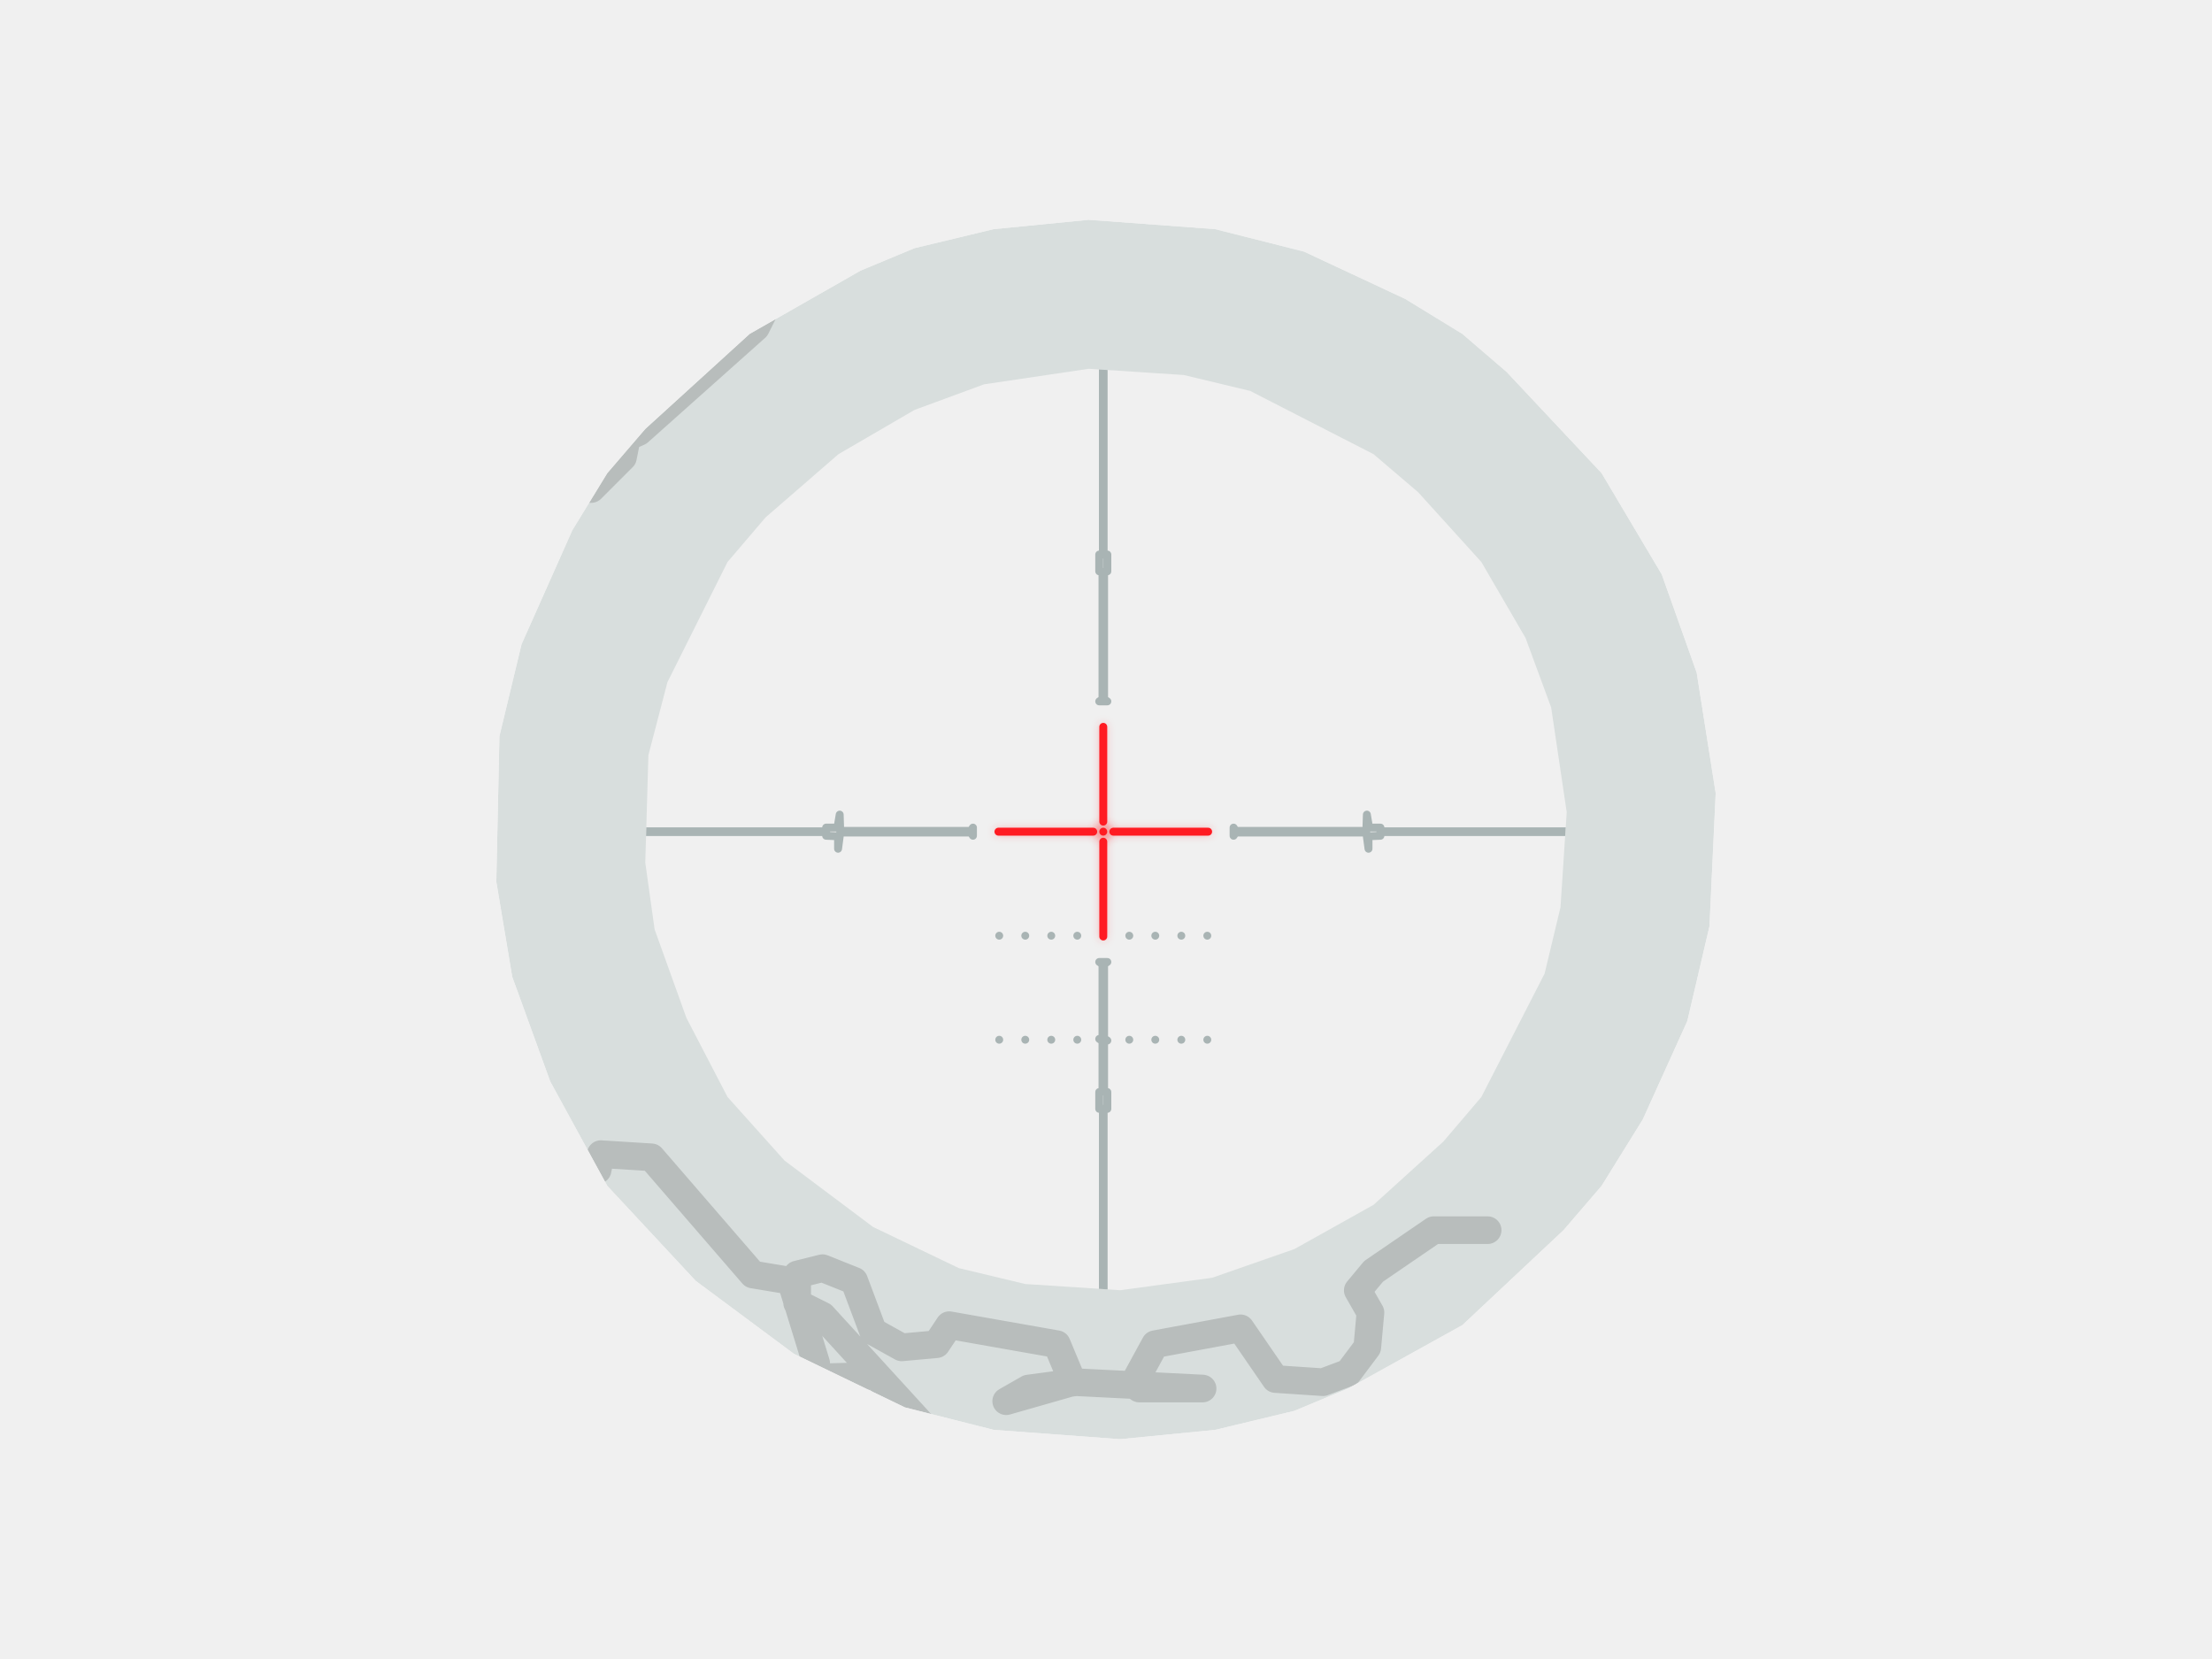
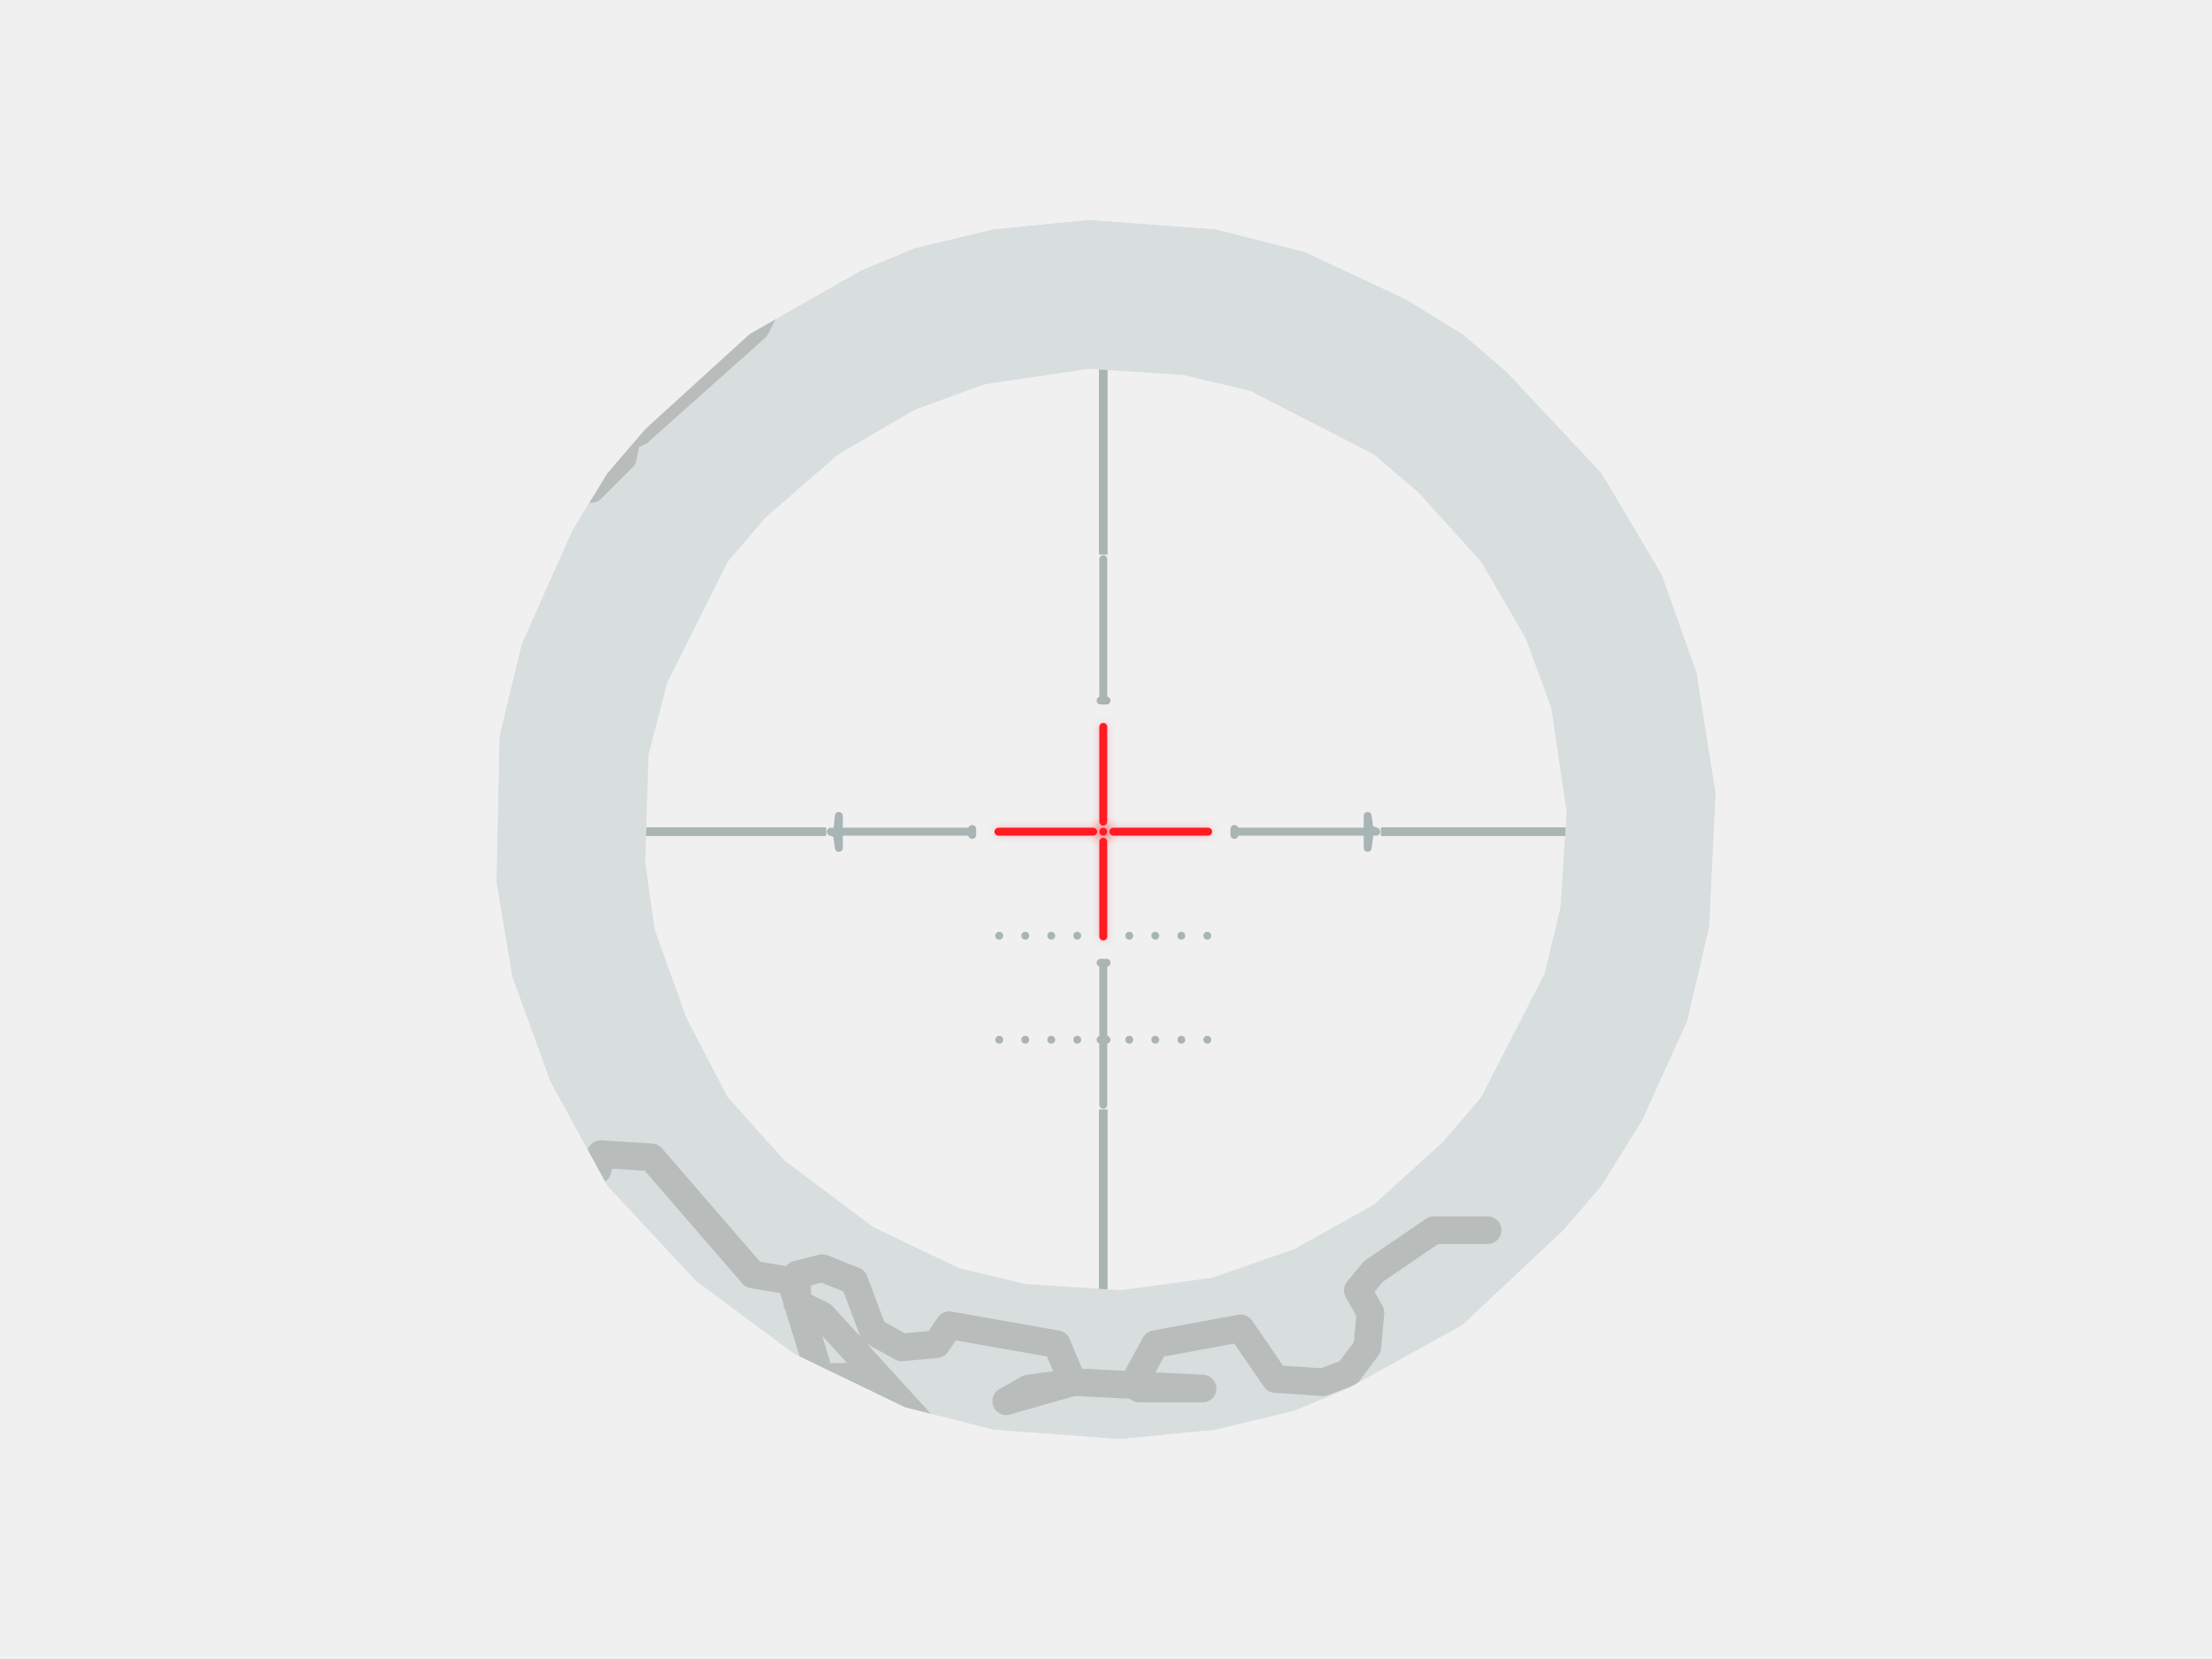
<svg xmlns="http://www.w3.org/2000/svg" viewBox="0 0 64 48">
  <g transform="translate(0 -8.000)">
    <defs>
      <clipPath id="ring-ssds600x">
        <path d="M31.50,14.36 L28.75,14.63 L26.46,15.18 L24.90,15.83 L21.69,17.66 L18.67,20.41 L17.57,21.69 L16.56,23.34 L15.09,26.64 L14.45,29.30 L14.36,33.51 L14.82,36.26 L15.92,39.29 L17.57,42.31 L20.13,45.06 L22.97,47.17 L26.18,48.72 L28.75,49.37 L32.41,49.64 L35.16,49.37 L37.45,48.82 L39.01,48.17 L42.31,46.34 L45.24,43.59 L46.34,42.31 L47.53,40.39 L48.82,37.54 L49.46,34.80 L49.64,30.95 L49.09,27.46 L48.08,24.62 L46.34,21.69 L43.59,18.76 L42.31,17.66 L40.66,16.65 L37.73,15.28 L35.16,14.63Z" />
      </clipPath>
    </defs>
    <g clip-path="url(#ring-ssds600x)">
      <defs>
        <mask id="glass-ssds600x" maskUnits="userSpaceOnUse" x="-64" y="-64" width="192" height="192">
          <rect x="-64" y="-64" width="192" height="192" fill="#fff" />
          <path d="M31.50,18.67 L28.47,19.12 L26.46,19.86 L24.26,21.14 L22.15,22.97 L21.05,24.26 L19.31,27.74 L18.76,29.85 L18.67,32.96 L18.94,34.89 L19.86,37.45 L21.05,39.74 L22.70,41.58 L25.26,43.50 L27.74,44.69 L29.66,45.15 L32.41,45.33 L35.07,44.97 L37.45,44.14 L39.74,42.86 L41.76,41.03 L42.86,39.74 L44.69,36.17 L45.15,34.25 L45.33,31.50 L44.88,28.47 L44.14,26.46 L42.86,24.26 L41.03,22.24 L39.74,21.14 L36.17,19.31 L34.25,18.85Z" fill="#000" />
        </mask>
      </defs>
      <g mask="url(#glass-ssds600x)">
        <path d="M4.74,15.92 L4.74,48.08 L15.83,47.72 L15.92,47.17 L16.83,47.17 L17.29,47.81 L18.67,47.81 L20.59,49.37 L22.97,50.65 L22.88,51.11 L21.69,51.11 L21.05,51.93 L20.32,51.93 L19.95,51.57 L10.42,51.57 L9.87,52.21 L9.96,53.40 L6.48,53.40 L6.48,57.06 L9.96,57.06 L9.87,58.35 L10.42,58.90 L19.95,58.90 L21.05,58.62 L21.69,59.17 L26.55,59.17 L26.36,58.16 L24.99,56.42 L26.64,54.13 L37.36,54.13 L39.01,56.06 L38.92,56.61 L37.36,58.35 L37.36,59.90 L40.39,59.90 L41.39,59.08 L41.67,53.76 L41.39,50.47 L43.41,49.37 L45.24,47.81 L46.62,47.81 L47.07,47.17 L50.01,47.17 L50.10,46.34 L56.70,46.34 L56.79,47.72 L57.80,47.72 L57.89,46.34 L61.46,46.34 L61.55,45.79 L62.10,45.88 L62.10,46.62 L66.50,46.62 L66.50,17.38 L62.10,17.47 L62.10,18.12 L61.55,18.21 L61.46,17.66 L57.89,17.66 L57.80,16.28 L56.79,16.28 L56.70,17.66 L50.10,17.66 L50.01,16.83 L47.07,16.83 L45.24,15.00 L43.32,13.81 L43.23,11.24 L42.95,11.15 L42.95,6.57 L44.33,6.48 L44.33,5.47 L42.95,5.38 L42.95,2.45 L42.49,2.35 L42.49,0.98 L43.04,0.89 L43.04,-4.24 L20.87,-4.24 L20.87,0.89 L21.42,0.98 L21.42,2.35 L20.96,2.45 L20.96,5.38 L19.67,5.47 L19.67,6.48 L20.96,6.57 L20.68,13.72 L18.67,15.00 L16.83,16.83 L15.92,16.83 L15.83,16.28Z" fill="#d8dedd" fill-rule="evenodd" />
        <g transform="translate(3.820 -5.160) scale(0.09164)" fill="none" stroke="#b8bdbc" stroke-width="8.73" stroke-linecap="round" stroke-linejoin="round">
          <path d="M220,206 L214,212 L173,233 L142,268 L172,234 L204,215 L214,213 L197,247 L160,280 L142,288 L150,283 L156,283 L155,288 L145,298 L33,297 L33,513 L137,515 L147,513 L148,508 L164,509 L196,546 L208,548 L216,574 L215,579 L191,578 L164,551 L144,524 L164,552 L189,576 L187,579 L179,579 L184,579 L185,584 L186,579 L195,579 L195,584 L190,588 L198,579 L235,578 L250,595 L249,612 L244,616 L216,614 L240,614 L240,622 L249,612 L250,594 L218,559 L210,555 L210,546 L218,544 L228,548 L234,564 L243,569 L254,568 L258,562 L292,568 L297,580 L276,586 L283,582 L298,580 L338,582 L318,582 L317,579 L323,568 L350,563 L361,579 L376,580 L384,577 L390,569 L391,558 L387,551 L392,545 L411,532 L428,532" />
          <path d="M17,243 L71,243 L72,247 L131,247 L132,252 L143,251" />
          <path d="M72,565 L71,569 L17,569 L68,569" />
        </g>
      </g>
      <defs>
        <clipPath id="lens-ssds600x">
          <path d="M31.50,18.67 L28.47,19.12 L26.46,19.86 L24.26,21.14 L22.15,22.97 L21.05,24.26 L19.31,27.74 L18.76,29.85 L18.67,32.96 L18.94,34.89 L19.86,37.45 L21.05,39.74 L22.70,41.58 L25.26,43.50 L27.74,44.69 L29.66,45.15 L32.41,45.33 L35.07,44.97 L37.45,44.14 L39.74,42.86 L41.76,41.03 L42.86,39.74 L44.69,36.17 L45.15,34.25 L45.33,31.50 L44.88,28.47 L44.14,26.46 L42.86,24.26 L41.03,22.24 L39.74,21.14 L36.17,19.31 L34.25,18.85Z" />
        </clipPath>
        <filter id="glow-lens-ssds600x" filterUnits="userSpaceOnUse" x="-8" y="-8" width="80" height="80">
          <feMorphology operator="dilate" radius="0.114" />
          <feGaussianBlur stdDeviation="0.114" />
        </filter>
        <filter id="soft-lens-ssds600x" filterUnits="userSpaceOnUse" x="-8" y="-8" width="80" height="80">
          <feGaussianBlur stdDeviation="0.114" />
        </filter>
      </defs>
      <g clip-path="url(#lens-ssds600x)">
-         <path d="M31.804,24.045 L31.804,24.530 L31.898,24.546 L31.898,28.230 L31.804,28.293 L32.039,28.293 L31.945,28.230 L31.945,24.546 L32.039,24.530 L32.039,24.045Z" stroke="#a9b4b4" stroke-width="0.229" fill="none" stroke-linejoin="round" />
+         <path d="M31.921,24.178 L31.921,28.254 L31.843,28.269 L32.015,28.269 L31.921,28.254Z" stroke="#a9b4b4" stroke-width="0.229" fill="none" stroke-linejoin="round" />
        <path d="M31.921,24.045 L31.921,-104.377" stroke="#a9b4b4" stroke-width="0.251" fill="none" />
-         <path d="M23.903,31.945 L23.903,32.181 L24.248,32.196 L24.248,32.557 L24.310,32.087 L28.088,32.087 L28.151,32.181 L28.151,31.945 L28.088,32.040 L24.310,32.040 L24.295,31.569 L24.232,31.945Z" stroke="#a9b4b4" stroke-width="0.229" fill="none" stroke-linejoin="round" />
+         <path d="M24.036,32.063 L24.271,32.157 L24.271,32.533 L24.208,32.063 L28.112,32.063 L28.128,32.157 L28.128,31.985 L28.112,32.063 L24.224,32.063 L24.271,31.608 L24.271,31.985 L24.193,32.079Z" stroke="#a9b4b4" stroke-width="0.229" fill="none" stroke-linejoin="round" />
        <path d="M23.903,32.063 L-104.519,32.063" stroke="#a9b4b4" stroke-width="0.251" fill="none" />
-         <path d="M39.940,31.945 L39.611,31.945 L39.548,31.569 L39.532,32.040 L35.754,32.040 L35.691,31.945 L35.691,32.181 L35.754,32.087 L39.532,32.087 L39.595,32.557 L39.595,32.196 L39.940,32.181Z" stroke="#a9b4b4" stroke-width="0.229" fill="none" stroke-linejoin="round" />
+         <path d="M39.822,32.063 L39.571,31.969 L39.571,31.608 L39.634,32.063 L35.731,32.063 L35.715,31.985 L35.715,32.157 L35.731,32.063 L39.634,32.063 L39.571,32.533 L39.571,32.173 L39.665,32.063Z" stroke="#a9b4b4" stroke-width="0.229" fill="none" stroke-linejoin="round" />
        <path d="M39.955,32.063 L168.377,32.063" stroke="#a9b4b4" stroke-width="0.251" fill="none" />
        <circle cx="28.911" cy="35.073" r="0.114" fill="#a9b4b4" />
        <circle cx="29.664" cy="35.073" r="0.114" fill="#a9b4b4" />
        <circle cx="30.416" cy="35.073" r="0.114" fill="#a9b4b4" />
        <circle cx="31.169" cy="35.073" r="0.114" fill="#a9b4b4" />
        <circle cx="32.674" cy="35.073" r="0.114" fill="#a9b4b4" />
        <circle cx="33.426" cy="35.073" r="0.114" fill="#a9b4b4" />
        <circle cx="34.179" cy="35.073" r="0.114" fill="#a9b4b4" />
        <circle cx="34.931" cy="35.073" r="0.114" fill="#a9b4b4" />
-         <path d="M31.804,35.833 L31.898,35.896 L31.898,38.044 L31.804,38.059 L31.898,38.122 L31.898,39.580 L31.804,39.596 L31.804,40.082 L32.039,40.082 L32.039,39.596 L31.945,39.580 L31.945,38.122 L32.039,38.106 L31.945,38.044 L31.945,35.896 L32.039,35.833Z" stroke="#a9b4b4" stroke-width="0.229" fill="none" stroke-linejoin="round" />
+         <path d="M32.015,35.857 L31.843,35.857 L31.921,35.872 L31.921,38.067 L31.843,38.083 L31.921,38.098 L31.921,39.964 L31.921,38.098 L32.015,38.083 L31.921,38.067 L31.921,35.872Z" stroke="#a9b4b4" stroke-width="0.229" fill="none" stroke-linejoin="round" />
        <path d="M31.921,40.097 L31.921,168.519" stroke="#a9b4b4" stroke-width="0.251" fill="none" />
        <circle cx="28.911" cy="38.083" r="0.114" fill="#a9b4b4" />
        <circle cx="29.664" cy="38.083" r="0.114" fill="#a9b4b4" />
        <circle cx="30.416" cy="38.083" r="0.114" fill="#a9b4b4" />
        <circle cx="31.169" cy="38.083" r="0.114" fill="#a9b4b4" />
        <circle cx="32.674" cy="38.083" r="0.114" fill="#a9b4b4" />
        <circle cx="33.426" cy="38.083" r="0.114" fill="#a9b4b4" />
        <circle cx="34.179" cy="38.083" r="0.114" fill="#a9b4b4" />
        <circle cx="34.931" cy="38.083" r="0.114" fill="#a9b4b4" />
        <g filter="url(#glow-lens-ssds600x)" opacity="0.4">
          <circle cx="31.921" cy="32.063" r="0.114" fill="#ff1b22" />
        </g>
        <g filter="url(#soft-lens-ssds600x)" opacity="0.25">
          <path d="M31.921,29.030 L31.921,31.773" stroke="#ff1b22" stroke-width="0.229" stroke-linecap="round" fill="none" />
          <path d="M28.888,32.063 L31.631,32.063" stroke="#ff1b22" stroke-width="0.229" stroke-linecap="round" fill="none" />
          <path d="M34.955,32.063 L32.211,32.063" stroke="#ff1b22" stroke-width="0.229" stroke-linecap="round" fill="none" />
          <path d="M31.921,32.353 L31.921,35.096" stroke="#ff1b22" stroke-width="0.229" stroke-linecap="round" fill="none" />
        </g>
        <circle cx="31.921" cy="32.063" r="0.114" fill="#ff1b22" />
        <path d="M31.921,29.030 L31.921,31.773" stroke="#ff1b22" stroke-width="0.229" stroke-linecap="round" fill="none" />
        <path d="M28.888,32.063 L31.631,32.063" stroke="#ff1b22" stroke-width="0.229" stroke-linecap="round" fill="none" />
        <path d="M34.955,32.063 L32.211,32.063" stroke="#ff1b22" stroke-width="0.229" stroke-linecap="round" fill="none" />
        <path d="M31.921,32.353 L31.921,35.096" stroke="#ff1b22" stroke-width="0.229" stroke-linecap="round" fill="none" />
      </g>
    </g>
  </g>
</svg>
